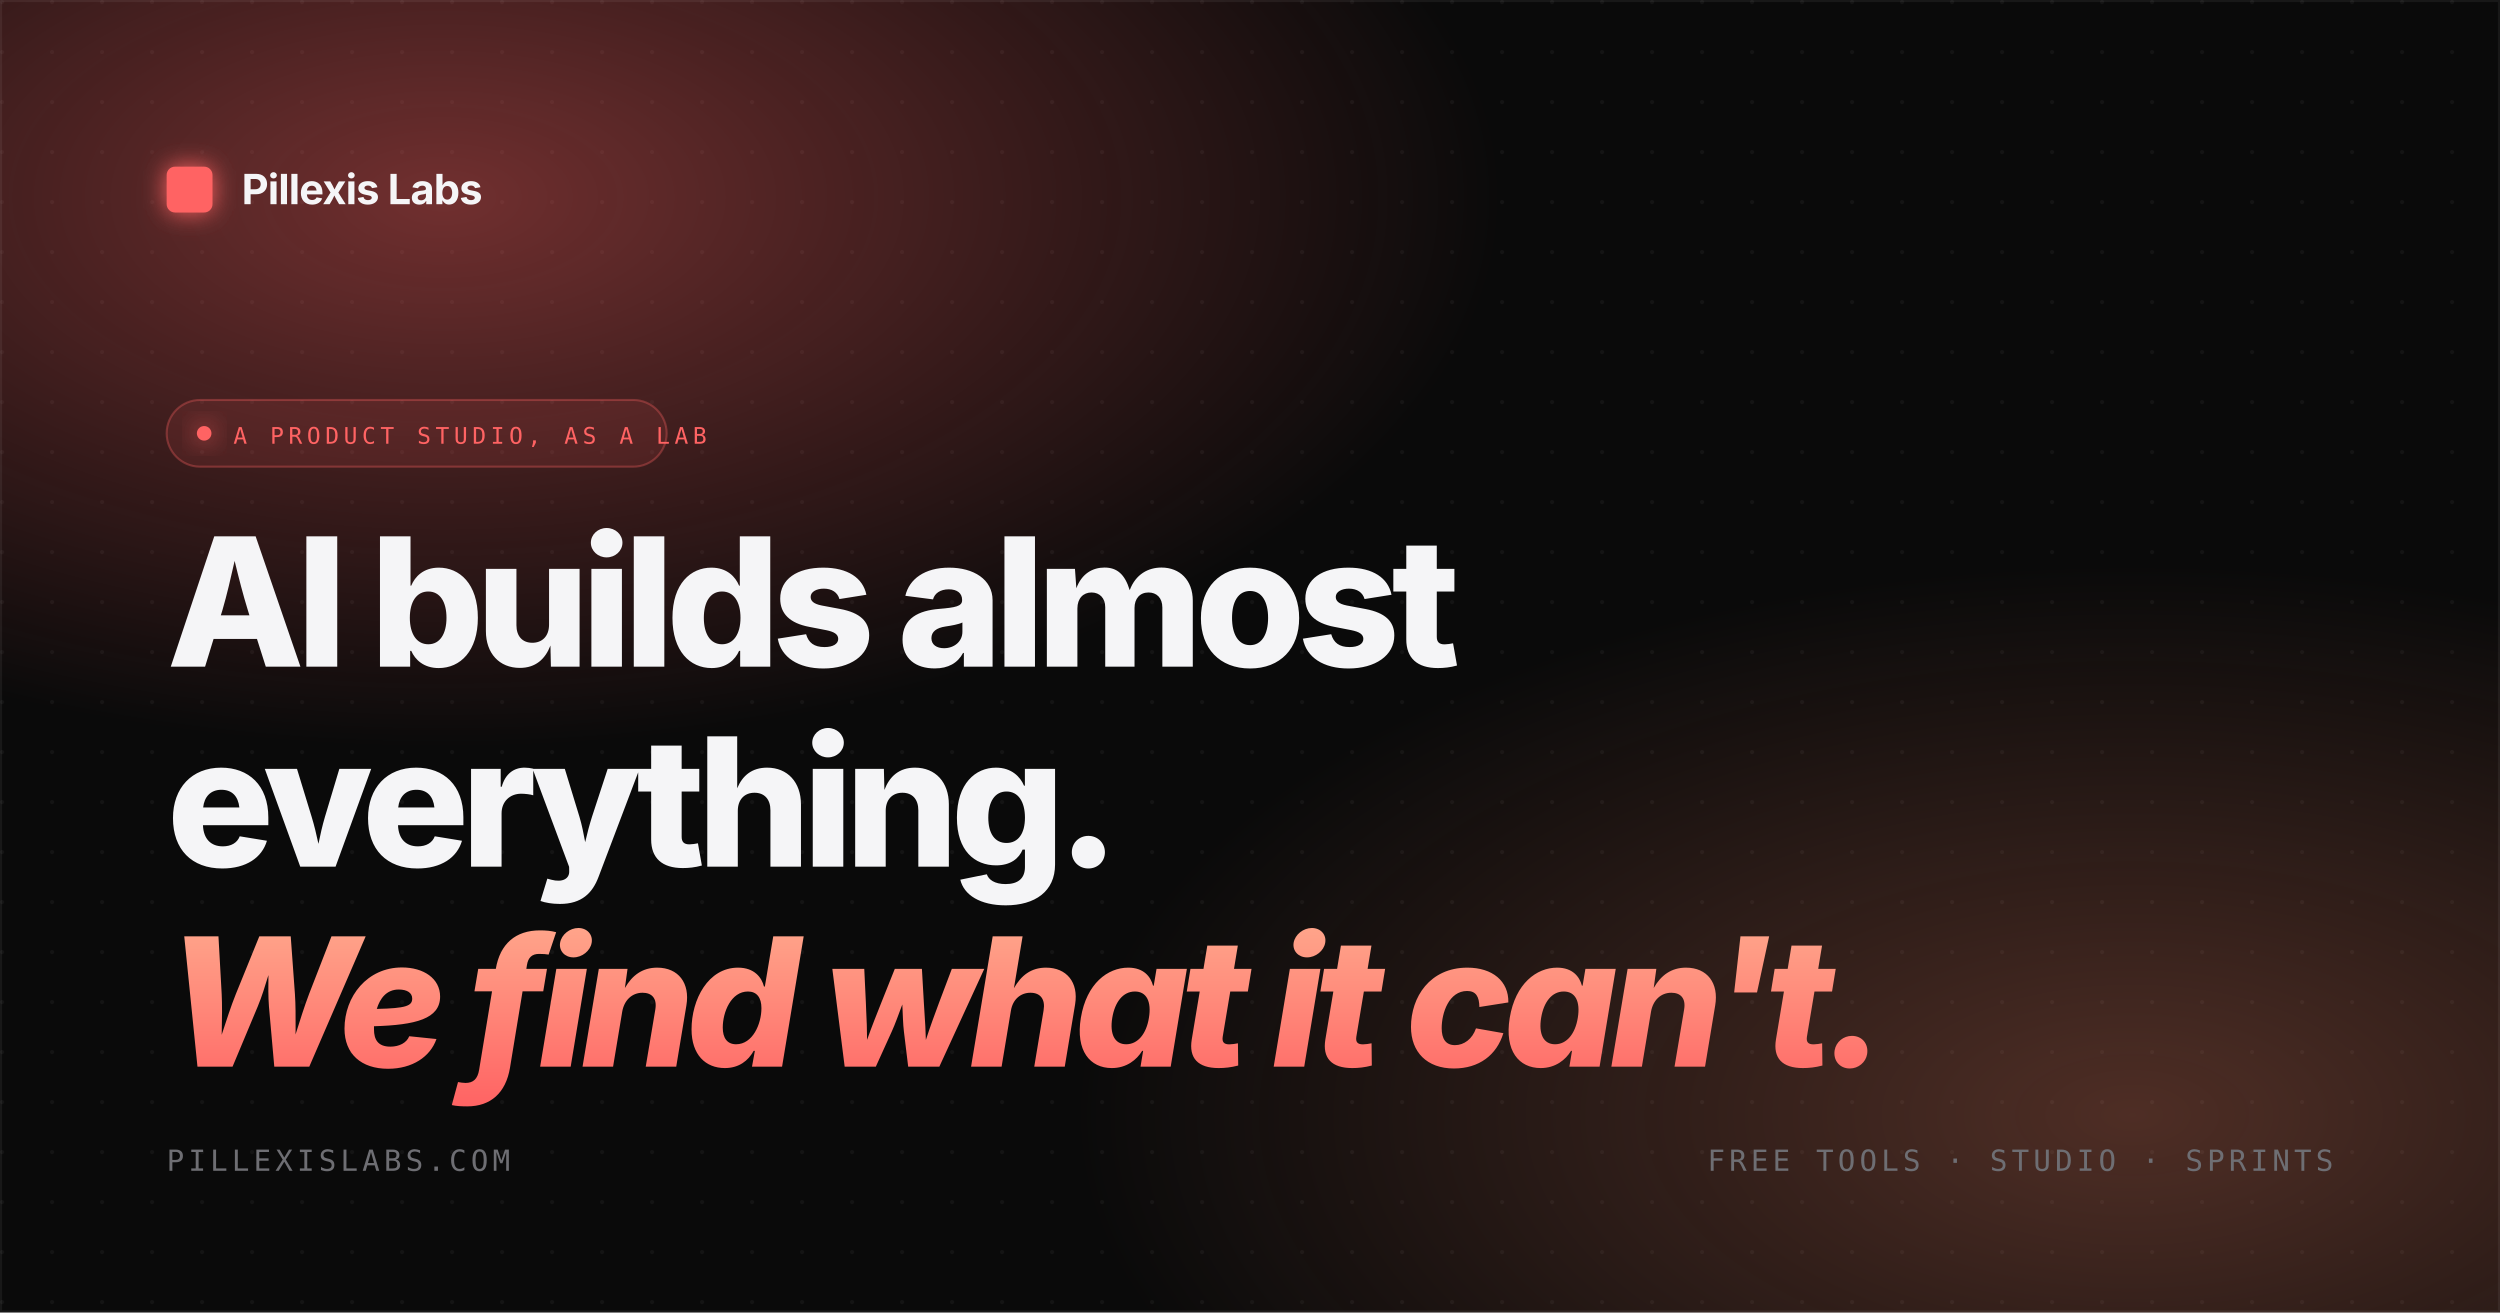
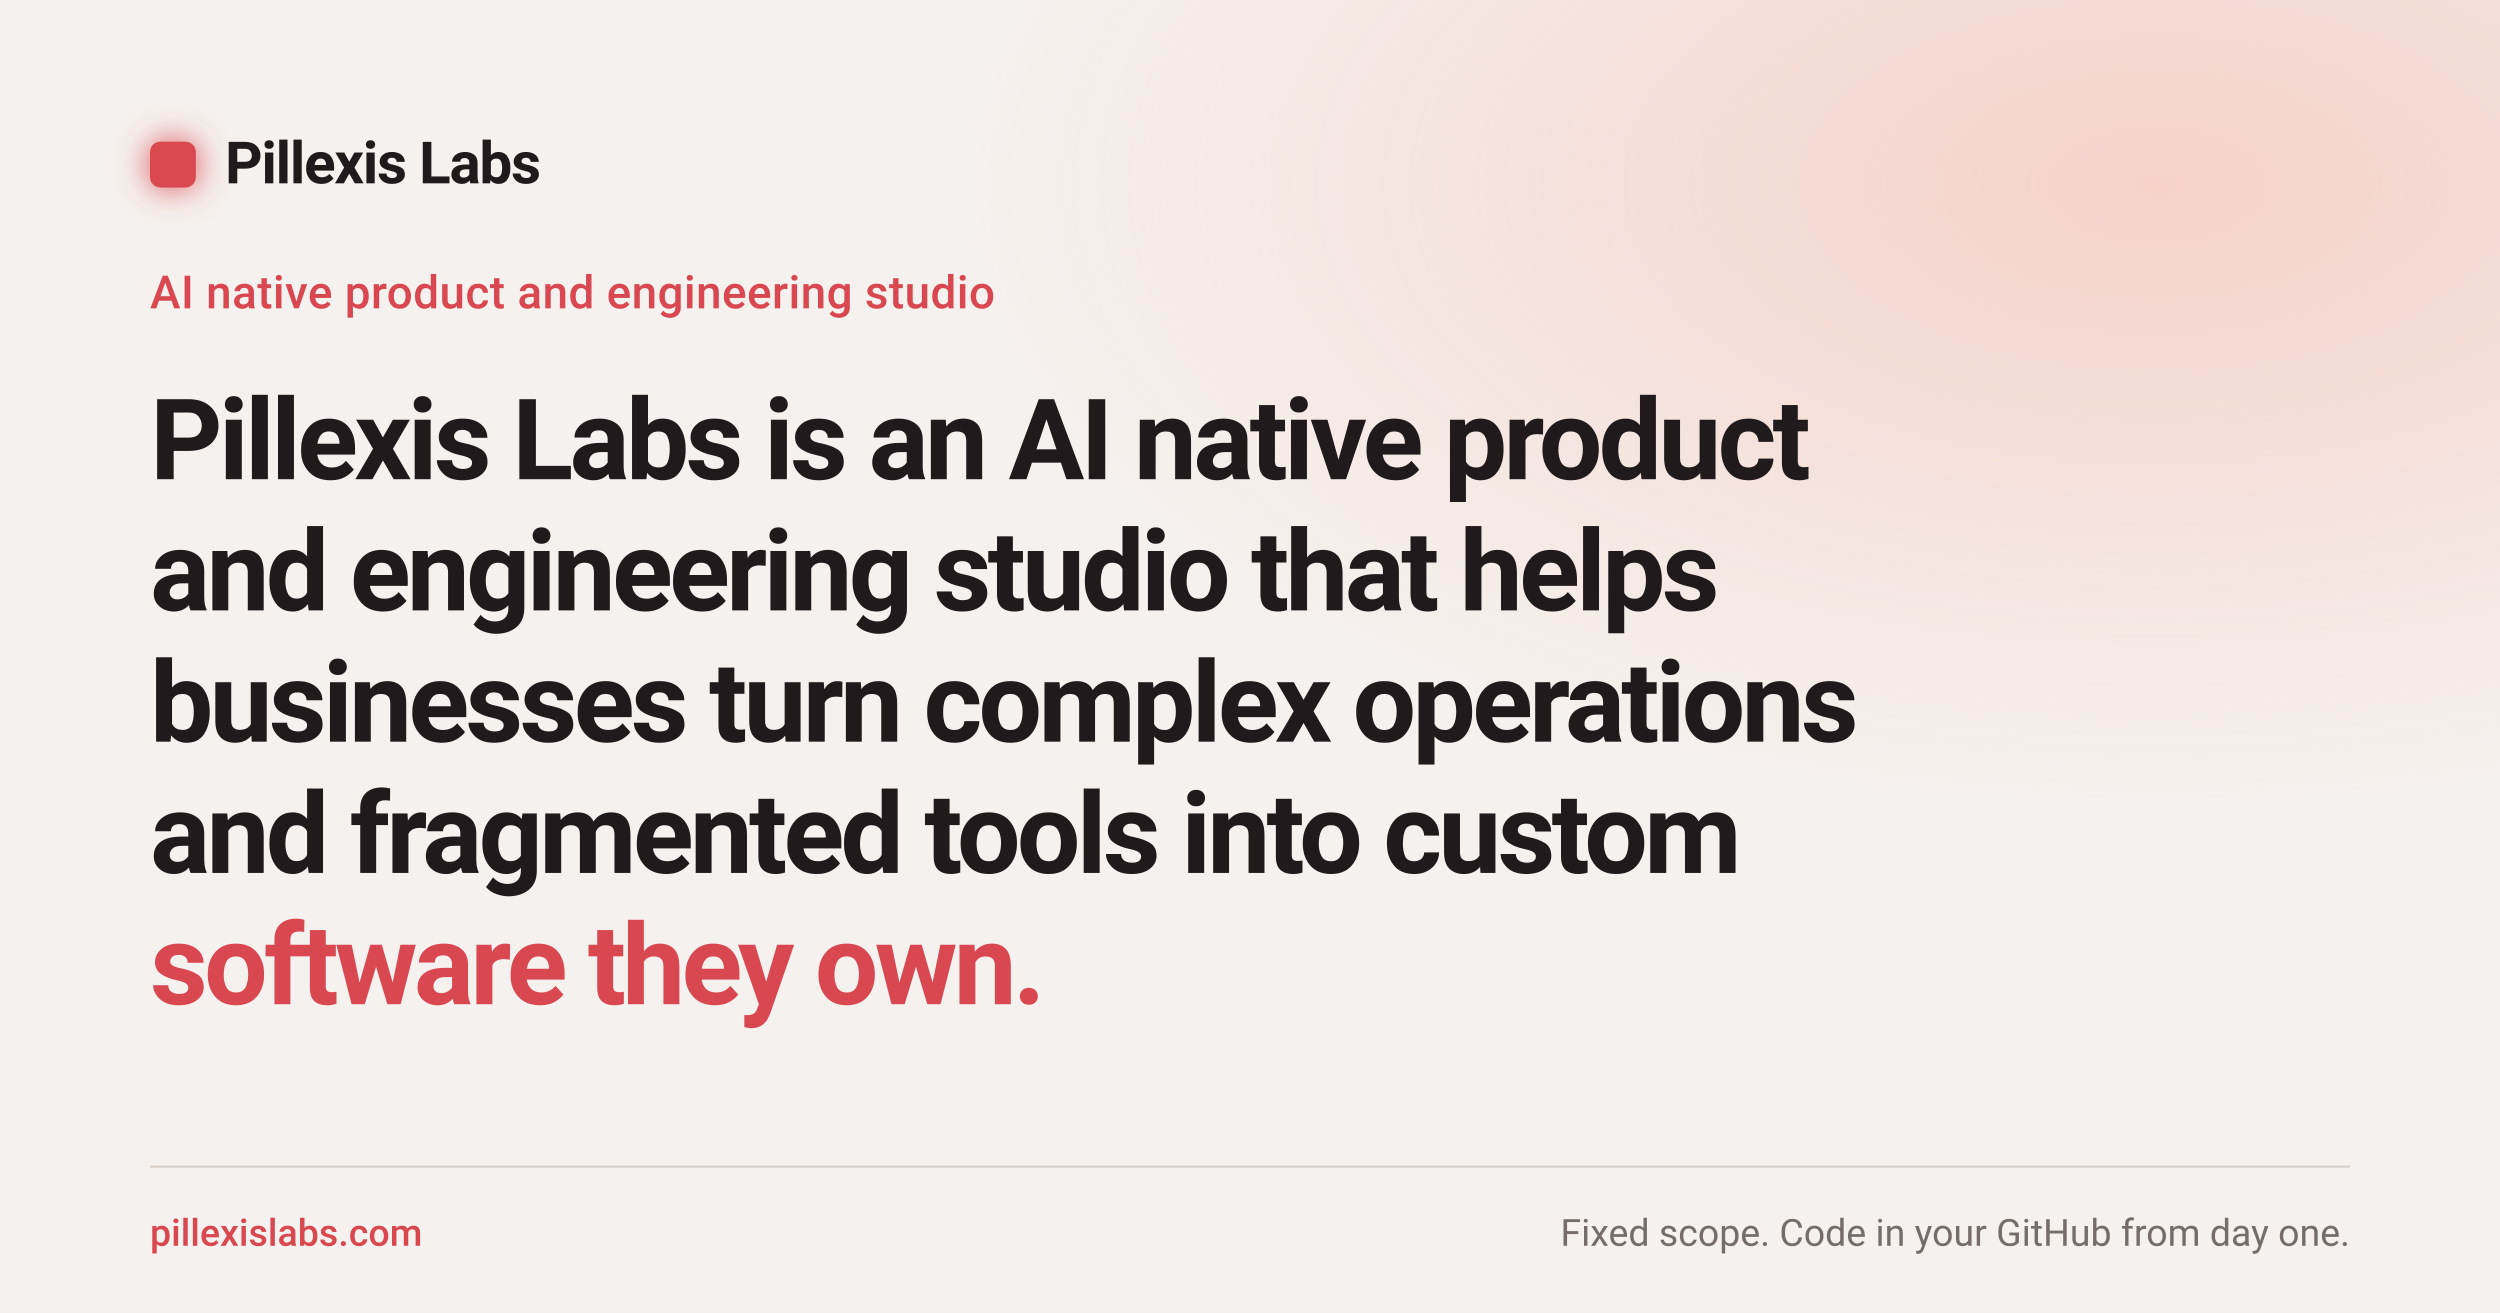
<svg xmlns="http://www.w3.org/2000/svg" viewBox="0 0 1200 630" width="1200" height="630">
  <defs>
-     <radialGradient id="aurora1" cx="0.18" cy="0.15" r="0.7">
-       <stop offset="0%" stop-color="#FF6363" stop-opacity="0.42" />
-       <stop offset="60%" stop-color="#FF6363" stop-opacity="0" />
+     <radialGradient id="warmGlow" cx="0.86" cy="0.14" r="0.74">
+       <stop offset="0%" stop-color="#f6b2a5" stop-opacity="0.5" />
+       <stop offset="64%" stop-color="#f6b2a5" stop-opacity="0" />
    </radialGradient>
-     <radialGradient id="aurora2" cx="0.85" cy="0.85" r="0.6">
-       <stop offset="0%" stop-color="#FF8A6B" stop-opacity="0.28" />
-       <stop offset="70%" stop-color="#FF8A6B" stop-opacity="0" />
-     </radialGradient>
-     <linearGradient id="accentText" x1="0" y1="0" x2="0" y2="1">
-       <stop offset="0%" stop-color="#FFA48A" />
-       <stop offset="100%" stop-color="#FF6363" />
-     </linearGradient>
-     <pattern id="dots" x="0" y="0" width="24" height="24" patternUnits="userSpaceOnUse">
-       <circle cx="1" cy="1" r="1" fill="#ffffff" fill-opacity="0.04" />
-     </pattern>
-     <filter id="dotGlow" x="-100%" y="-100%" width="300%" height="300%">
-       <feGaussianBlur stdDeviation="6" result="blur" />
+     <filter id="markGlow" x="-100%" y="-100%" width="300%" height="300%">
+       <feGaussianBlur stdDeviation="8" result="blur" />
      <feMerge>
        <feMergeNode in="blur" />
        <feMergeNode in="SourceGraphic" />
      </feMerge>
    </filter>
  </defs>
-   <rect width="1200" height="630" fill="#0a0a0a" />
-   <rect width="1200" height="630" fill="url(#dots)" />
-   <rect width="1200" height="630" fill="url(#aurora1)" />
-   <rect width="1200" height="630" fill="url(#aurora2)" />
-   <rect x="0.5" y="0.5" width="1199" height="629" fill="none" stroke="#ffffff" stroke-opacity="0.06" stroke-width="1" />
-   <g transform="translate(80, 80)">
-     <rect width="22" height="22" rx="4" fill="#FF6363" filter="url(#dotGlow)" />
-     <text x="36" y="18" font-family="Inter, -apple-system, BlinkMacSystemFont, sans-serif" font-size="20" font-weight="700" fill="#F5F5F7" letter-spacing="-0.4">Pillexis Labs</text>
+   <rect width="1200" height="630" fill="#f5f1ee" />
+   <rect width="1200" height="630" fill="url(#warmGlow)" />
+   <g transform="translate(72, 68)">
+     <rect width="22" height="22" rx="5" fill="#d94850" filter="url(#markGlow)" />
+     <text x="36" y="20" font-family="Roboto, -apple-system, BlinkMacSystemFont, sans-serif" font-size="28" font-weight="600" fill="#201a1c" letter-spacing="-0.6">Pillexis Labs</text>
  </g>
-   <g transform="translate(80, 192)">
-     <rect width="240" height="32" rx="16" fill="#FF6363" fill-opacity="0.10" stroke="#FF6363" stroke-opacity="0.32" stroke-width="1" />
-     <circle cx="18" cy="16" r="3.5" fill="#FF6363" filter="url(#dotGlow)" />
-     <text x="32" y="21" font-family="'JetBrains Mono', monospace" font-size="11" font-weight="500" fill="#FF6363" letter-spacing="2.2">A PRODUCT STUDIO, AS A LAB</text>
-   </g>
-   <text x="80" y="320" font-family="Inter, -apple-system, BlinkMacSystemFont, sans-serif" font-size="86" font-weight="800" fill="#F5F5F7" letter-spacing="-4">AI builds almost</text>
-   <text x="80" y="416" font-family="Inter, -apple-system, BlinkMacSystemFont, sans-serif" font-size="86" font-weight="800" fill="#F5F5F7" letter-spacing="-4">everything.</text>
-   <text x="80" y="512" font-family="Inter, -apple-system, BlinkMacSystemFont, sans-serif" font-size="86" font-weight="800" fill="url(#accentText)" font-style="italic" letter-spacing="-4">We find what it can't.</text>
-   <g transform="translate(80, 562)">
-     <text font-family="'JetBrains Mono', monospace" font-size="14" font-weight="500" fill="#6E6E73" letter-spacing="2">PILLEXISLABS.COM</text>
-   </g>
-   <g transform="translate(1120, 562)" text-anchor="end">
-     <text font-family="'JetBrains Mono', monospace" font-size="14" font-weight="500" fill="#6E6E73" letter-spacing="2">FREE TOOLS · STUDIO · SPRINTS</text>
-   </g>
+   <text x="72" y="148" font-family="Roboto, -apple-system, BlinkMacSystemFont, sans-serif" font-size="22" font-weight="500" fill="#d94850" letter-spacing="0.2">AI native product and engineering studio</text>
+   <text x="72" y="230" font-family="Roboto, -apple-system, BlinkMacSystemFont, sans-serif" font-size="54" font-weight="600" fill="#201a1c" letter-spacing="-1.8">
+     <tspan x="72" dy="0">Pillexis Labs is an AI native product</tspan>
+     <tspan x="72" dy="63">and engineering studio that helps</tspan>
+     <tspan x="72" dy="63">businesses turn complex operations</tspan>
+     <tspan x="72" dy="63">and fragmented tools into custom</tspan>
+     <tspan x="72" dy="63" fill="#d94850">software they own.</tspan>
+   </text>
+   <line x1="72" y1="560" x2="1128" y2="560" stroke="#d8cfca" stroke-width="1" />
+   <text x="72" y="598" font-family="Roboto, -apple-system, BlinkMacSystemFont, sans-serif" font-size="18" font-weight="500" fill="#d94850">pillexislabs.com</text>
+   <text x="1128" y="598" text-anchor="end" font-family="Roboto, -apple-system, BlinkMacSystemFont, sans-serif" font-size="18" font-weight="400" fill="#756d69">Fixed scope. Code in your GitHub from day one.</text>
</svg>
